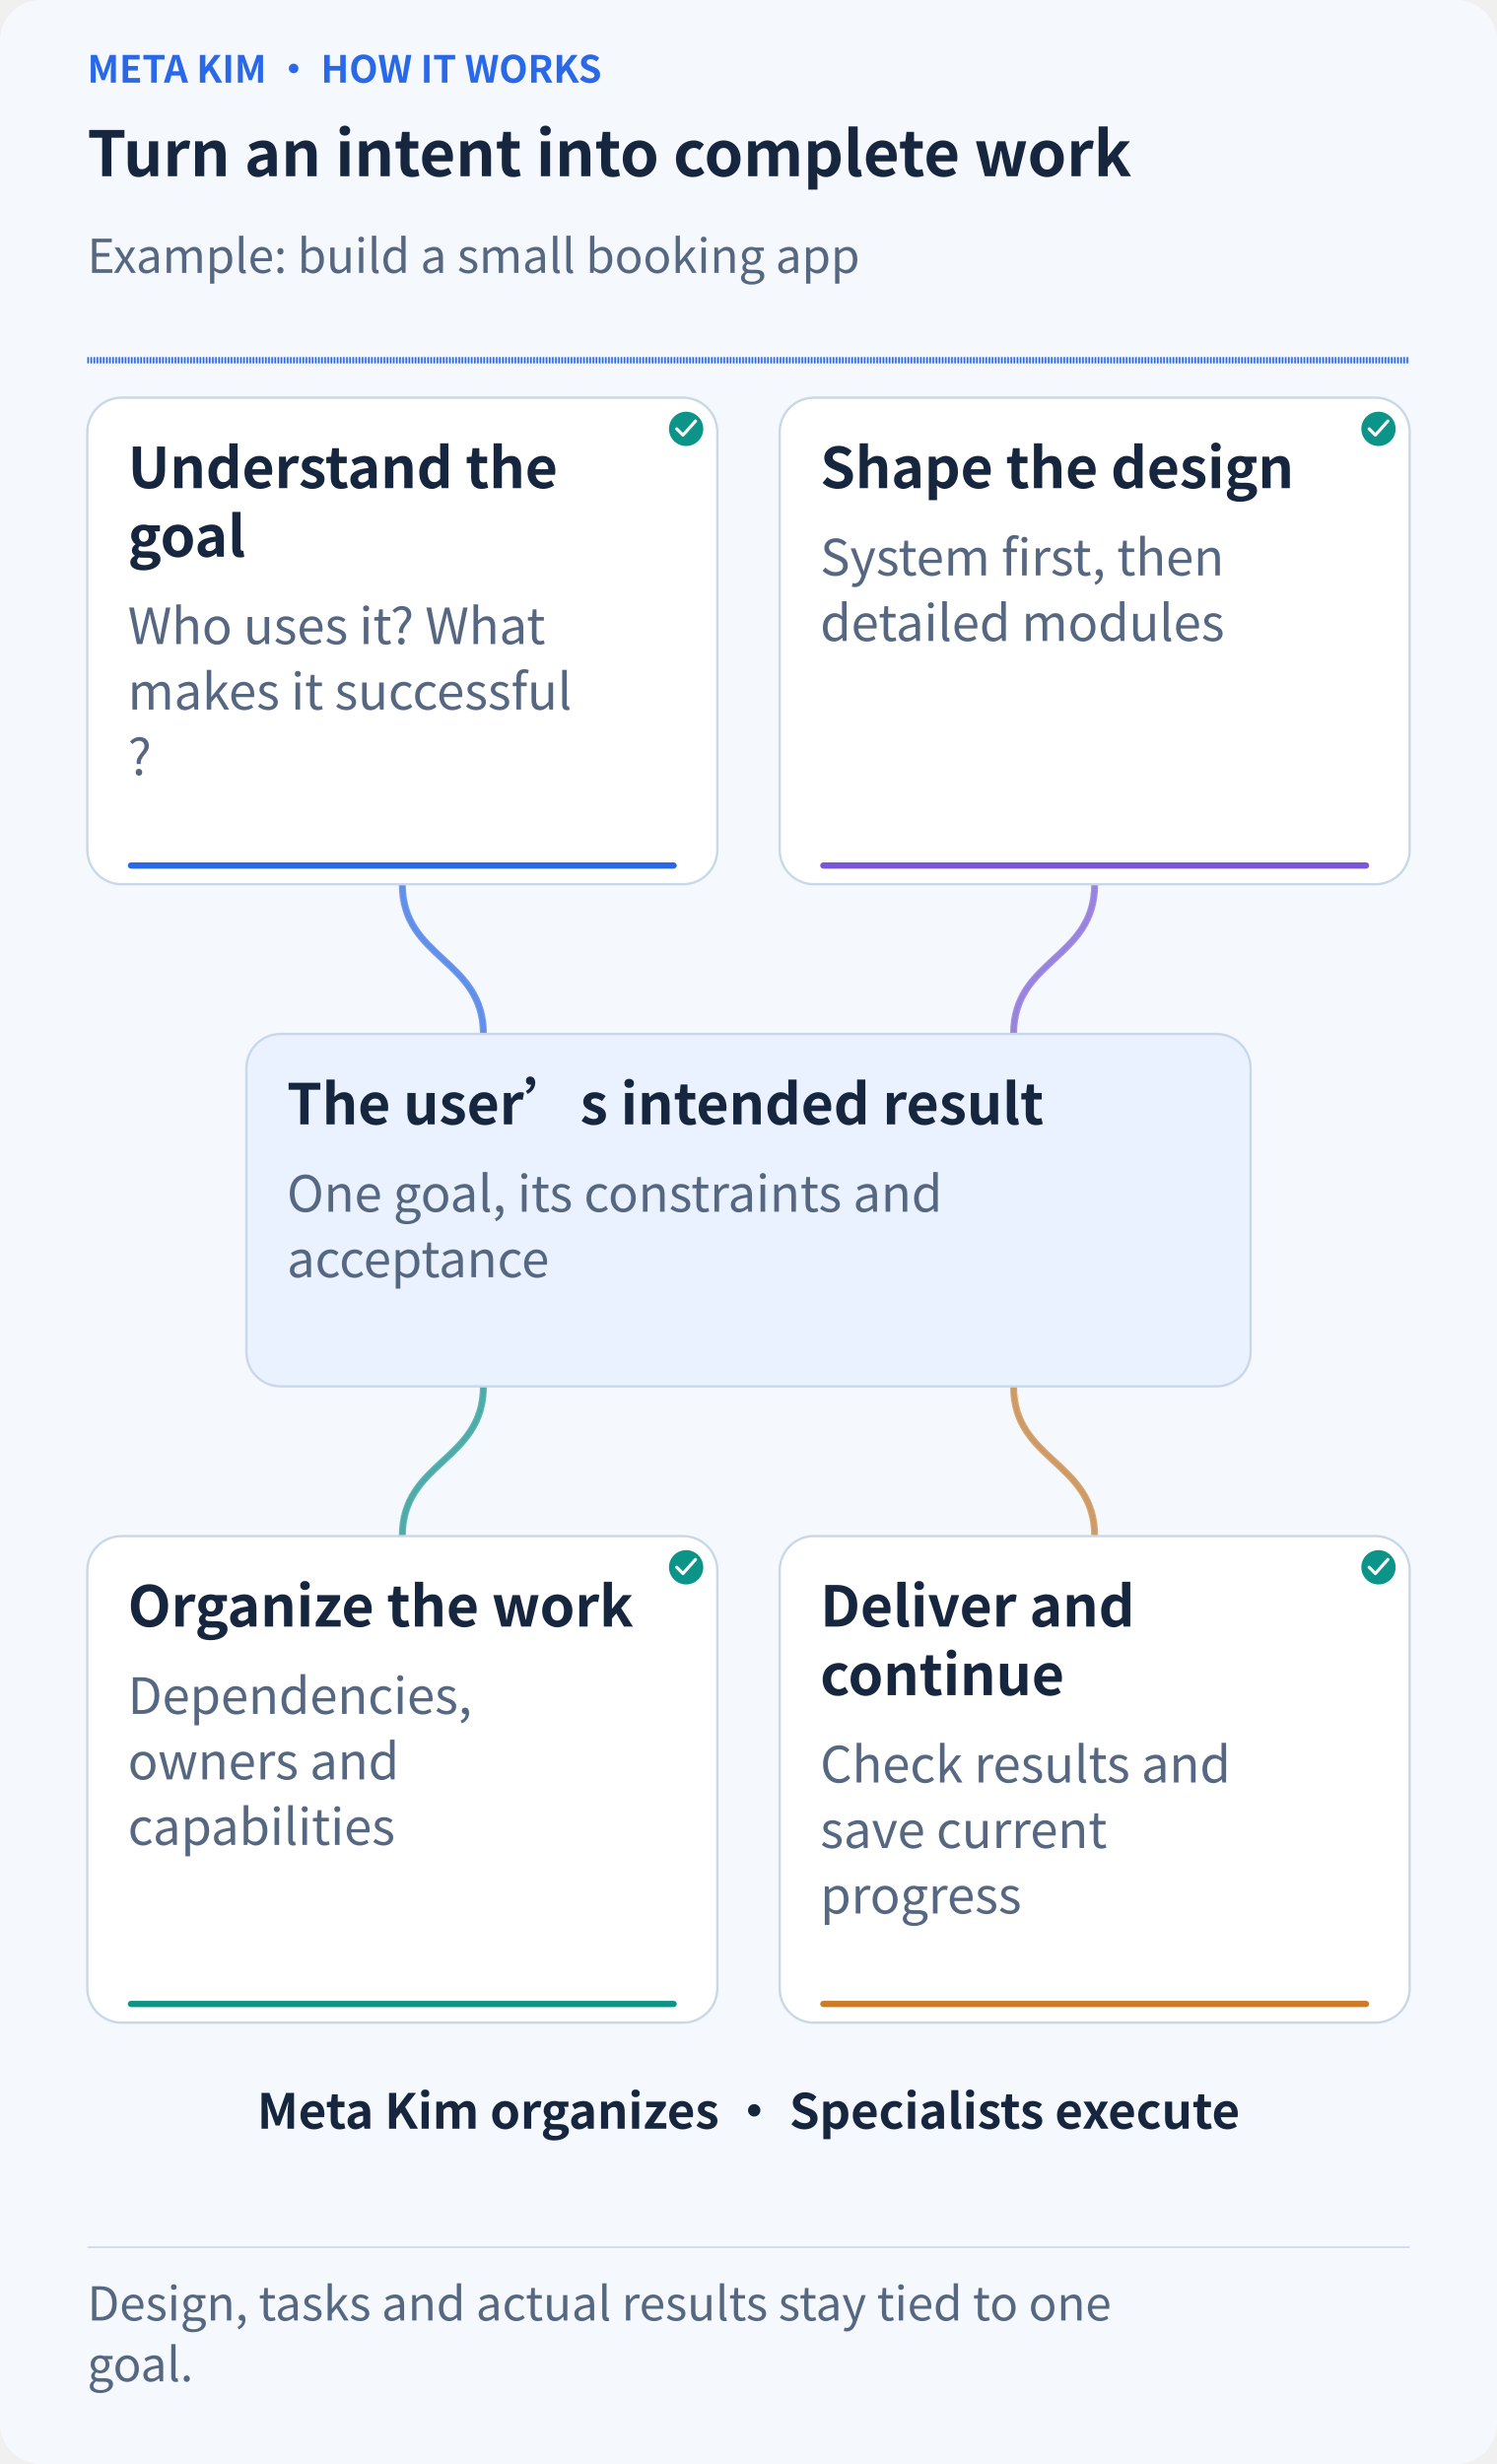
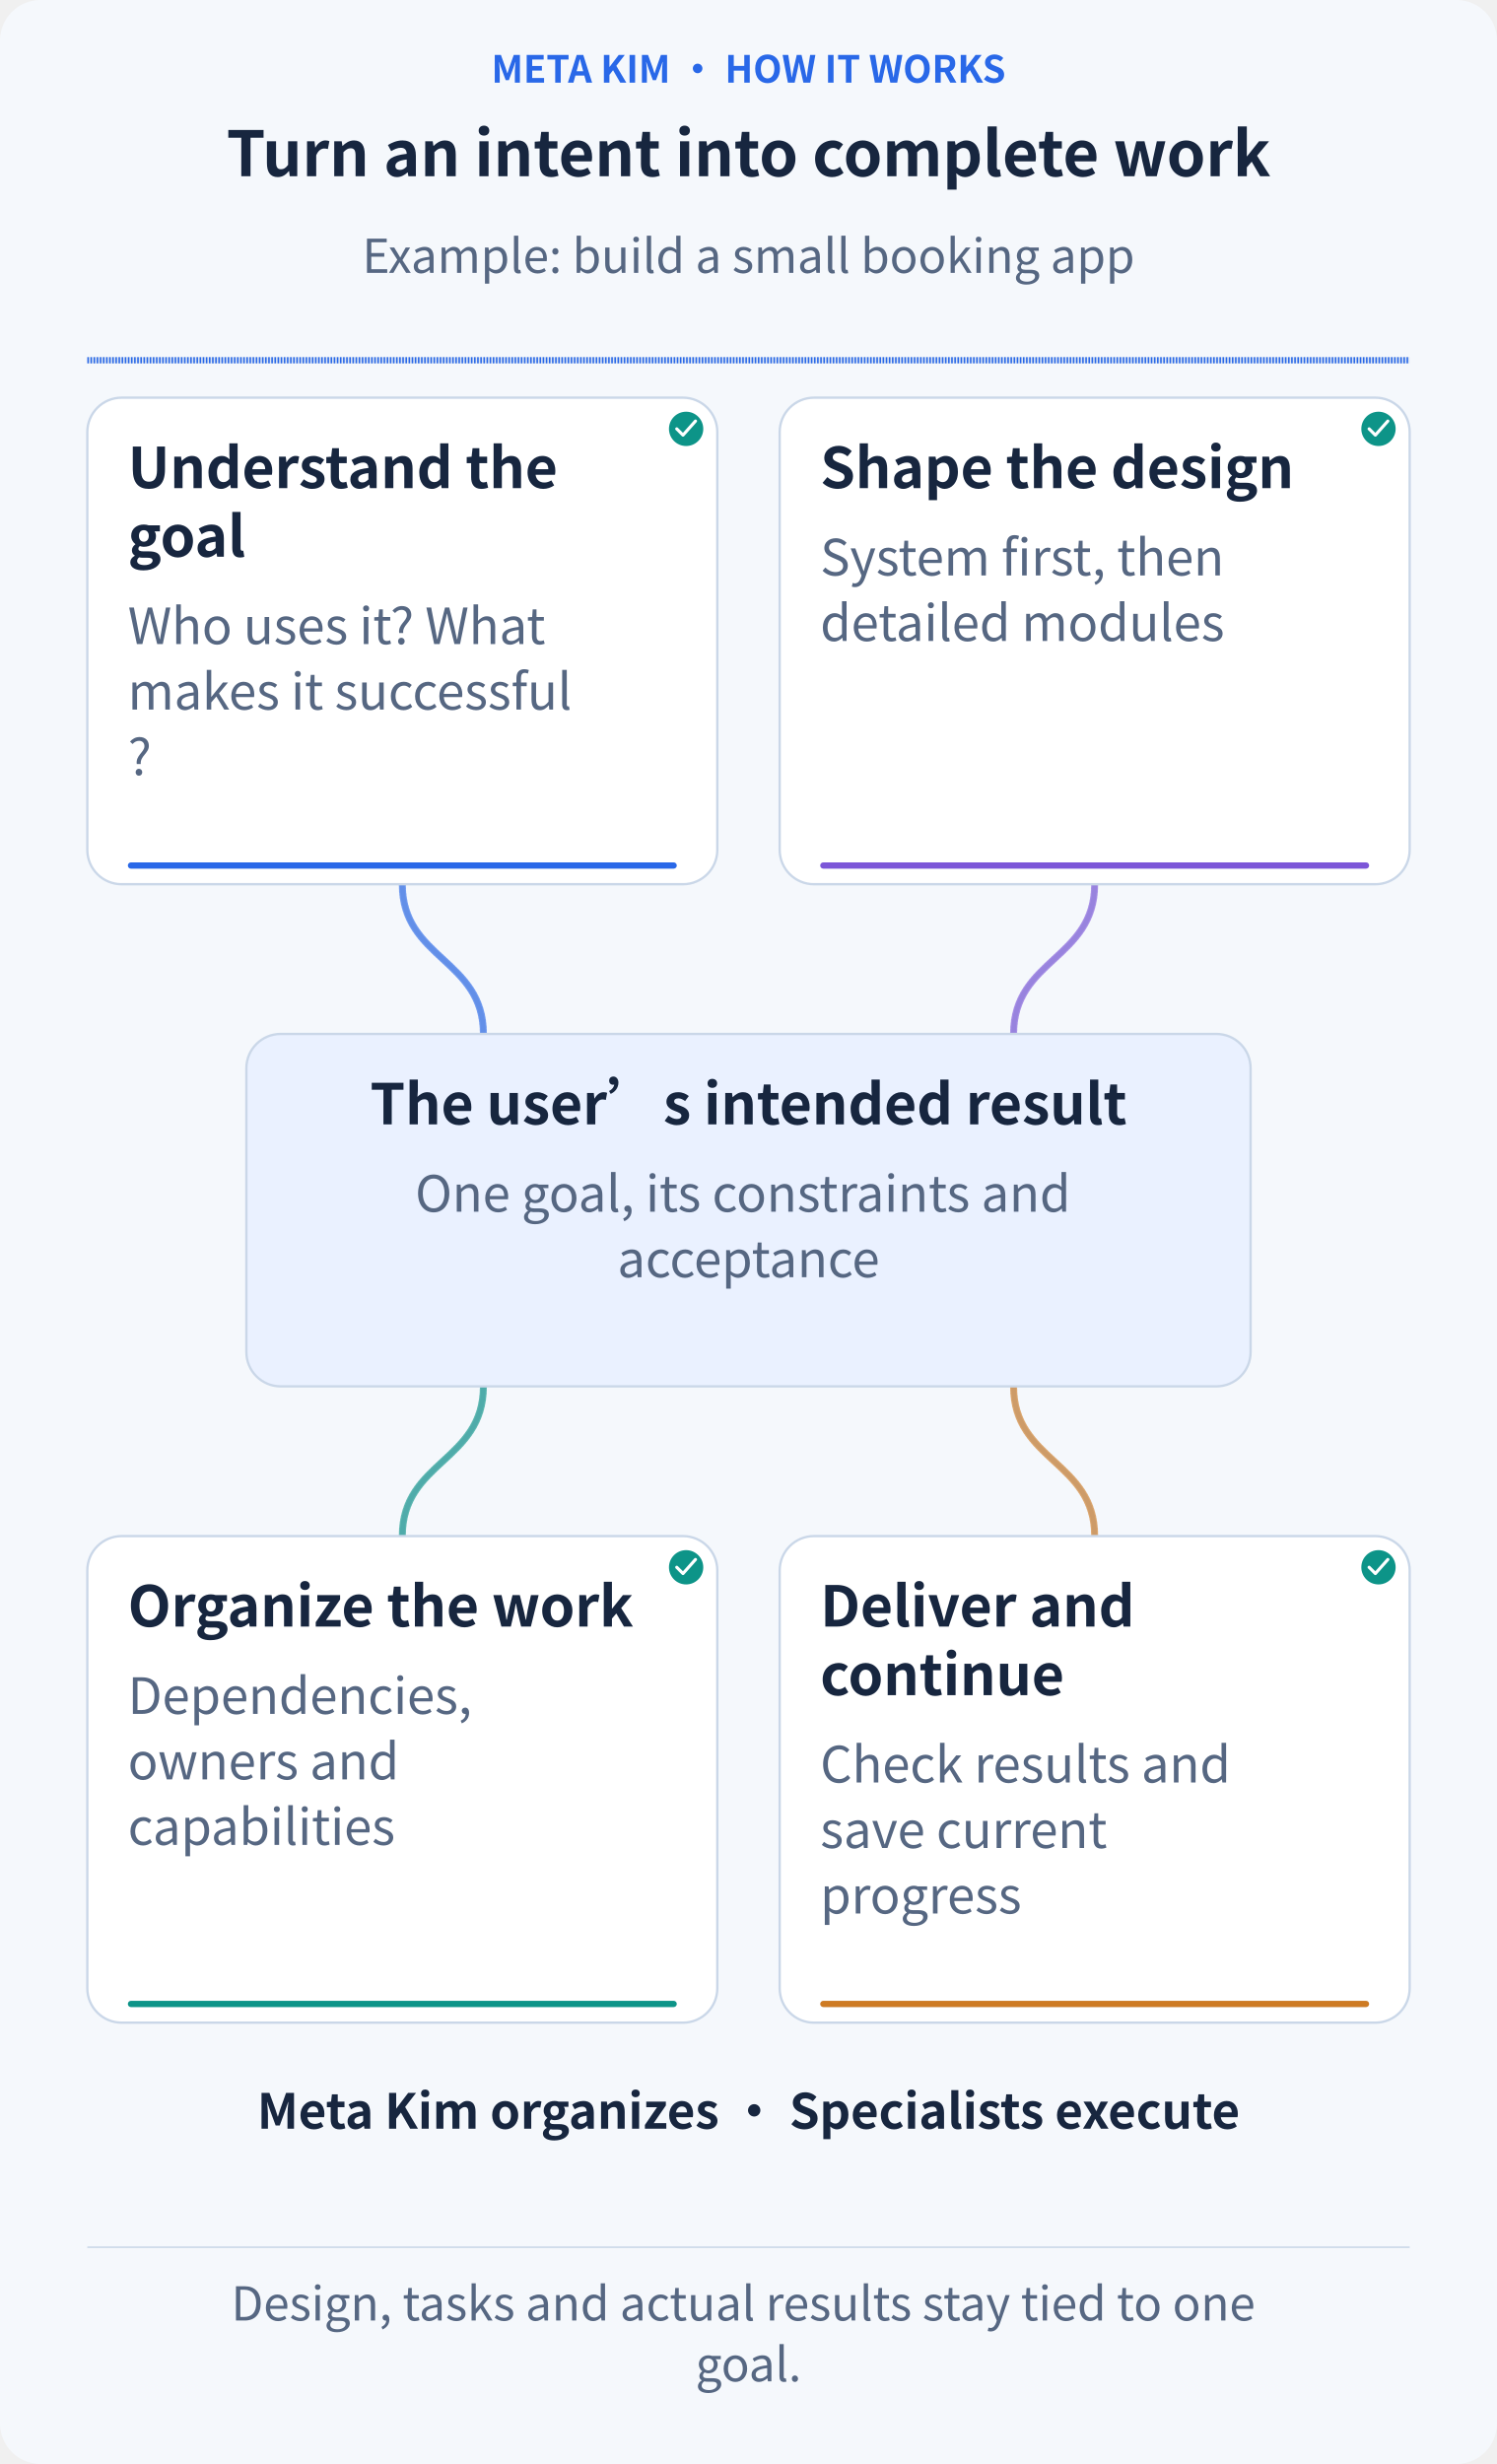
<svg xmlns="http://www.w3.org/2000/svg" width="960" height="1580" viewBox="0 0 960 1580" role="img" aria-labelledby="title description" lang="en" xml:lang="en">
  <defs>
    <marker id="arrow" viewBox="0 0 10 10" refX="9" refY="5" markerWidth="8" markerHeight="8" orient="auto-start-reverse">
      <path d="M1 1L9 5L1 9" fill="none" stroke="#cad7e8" stroke-width="1.6" stroke-linecap="round" />
    </marker>
    <marker id="back-arrow" viewBox="0 0 10 10" refX="9" refY="5" markerWidth="8" markerHeight="8" orient="auto">
      <path d="M1 1L9 5L1 9" fill="none" stroke="#7c56d8" stroke-width="1.6" stroke-linecap="round" />
    </marker>
  </defs>
  <style>text{font-family:"Microsoft YaHei","Noto Sans CJK SC","PingFang SC",Arial,sans-serif}.clock{stroke-dasharray:1;stroke-dashoffset:0;animation:clock 28s linear infinite}@keyframes clock{from{stroke-dashoffset:1}to{stroke-dashoffset:0}}@keyframes m0{0%,4%{stroke-dashoffset:1;opacity:0}5%{opacity:1}13%,100%{stroke-dashoffset:0;opacity:.8}}.m0{stroke-dashoffset:0;opacity:.65;animation:m0 28s ease-in-out infinite}
@keyframes m1{0%,20%{stroke-dashoffset:1;opacity:0}21%{opacity:1}29%,100%{stroke-dashoffset:0;opacity:.8}}.m1{stroke-dashoffset:0;opacity:.65;animation:m1 28s ease-in-out infinite}
@keyframes m2{0%,36%{stroke-dashoffset:1;opacity:0}37%{opacity:1}45%,100%{stroke-dashoffset:0;opacity:.8}}.m2{stroke-dashoffset:0;opacity:.65;animation:m2 28s ease-in-out infinite}
@keyframes m3{0%,52%{stroke-dashoffset:1;opacity:0}53%{opacity:1}61%,100%{stroke-dashoffset:0;opacity:.8}}.m3{stroke-dashoffset:0;opacity:.65;animation:m3 28s ease-in-out infinite}
@keyframes m4{0%,1%{opacity:0}2.2%,11.8%{opacity:1}13%,100%{opacity:0}}.m4{opacity:0;animation:m4 28s ease-in-out infinite}
@keyframes m5{0%,13%{opacity:0}14.5%,100%{opacity:1}}.m5{opacity:1;animation:m5 28s ease-in-out infinite}
@keyframes m6{0%,1%{transform:scaleX(0)}13%,100%{transform:scaleX(1)}}.m6{transform:scaleX(1);transform-box:fill-box;transform-origin:left center;animation:m6 28s ease-in-out infinite}
@keyframes m7{0%,10%{opacity:0}11.2%,22.8%{opacity:1}24%,100%{opacity:0}}.m7{opacity:0;animation:m7 28s ease-in-out infinite}
@keyframes m8{0%,24%{opacity:0}25.5%,100%{opacity:1}}.m8{opacity:1;animation:m8 28s ease-in-out infinite}
@keyframes m9{0%,10%{transform:scaleX(0)}24%,100%{transform:scaleX(1)}}.m9{transform:scaleX(1);transform-box:fill-box;transform-origin:left center;animation:m9 28s ease-in-out infinite}
@keyframes m10{0%,26%{opacity:0}27.2%,38.8%{opacity:1}40%,100%{opacity:0}}.m10{opacity:0;animation:m10 28s ease-in-out infinite}
@keyframes m11{0%,40%{opacity:0}41.5%,100%{opacity:1}}.m11{opacity:1;animation:m11 28s ease-in-out infinite}
@keyframes m12{0%,26%{transform:scaleX(0)}40%,100%{transform:scaleX(1)}}.m12{transform:scaleX(1);transform-box:fill-box;transform-origin:left center;animation:m12 28s ease-in-out infinite}
@keyframes m13{0%,42%{opacity:0}43.2%,54.8%{opacity:1}56%,100%{opacity:0}}.m13{opacity:0;animation:m13 28s ease-in-out infinite}
@keyframes m14{0%,56%{opacity:0}57.5%,100%{opacity:1}}.m14{opacity:1;animation:m14 28s ease-in-out infinite}
@keyframes m15{0%,42%{transform:scaleX(0)}56%,100%{transform:scaleX(1)}}.m15{transform:scaleX(1);transform-box:fill-box;transform-origin:left center;animation:m15 28s ease-in-out infinite}
@keyframes m16{0%,58%{opacity:0}59.2%,70.8%{opacity:1}72%,100%{opacity:0}}.m16{opacity:0;animation:m16 28s ease-in-out infinite}
@keyframes m17{0%,72%{opacity:0}73.5%,100%{opacity:1}}.m17{opacity:1;animation:m17 28s ease-in-out infinite}
@keyframes m18{0%,58%{transform:scaleX(0)}72%,100%{transform:scaleX(1)}}.m18{transform:scaleX(1);transform-box:fill-box;transform-origin:left center;animation:m18 28s ease-in-out infinite}@media(prefers-reduced-motion:reduce){*{animation:none!important}.focus,.clock{display:none}.completed{opacity:1}.progress{transform:scaleX(1)}.transfer{stroke-dashoffset:0;opacity:.45}}</style>
  <rect width="960" height="1580" rx="26" fill="#f5f8fc" />
-   <text x="56" y="53" font-size="24" font-weight="700" fill="#2968e8" text-anchor="start">
-     <tspan x="56" dy="0">META KIM · HOW IT WORKS</tspan>
+   <text x="480" y="53" font-size="24" font-weight="700" fill="#2968e8" text-anchor="middle">
+     <tspan x="480" dy="0">META KIM · HOW IT WORKS</tspan>
  </text>
-   <text x="56" y="113" font-size="40" font-weight="750" fill="#17263f" text-anchor="start">
-     <tspan x="56" dy="0">Turn an intent into complete work</tspan>
+   <text x="480" y="113" font-size="40" font-weight="750" fill="#17263f" text-anchor="middle">
+     <tspan x="480" dy="0">Turn an intent into complete work</tspan>
  </text>
-   <text x="56" y="175" font-size="30" font-weight="450" fill="#566782" text-anchor="start">
-     <tspan x="56" dy="0">Example: build a small booking app</tspan>
+   <text x="480" y="175" font-size="30" font-weight="450" fill="#566782" text-anchor="middle">
+     <tspan x="480" dy="0">Example: build a small booking app</tspan>
  </text>
  <path d="M56 231H904" stroke="#dce5f2" stroke-width="4" />
  <path class="clock" pathLength="1" d="M56 231H904" stroke="#2968e8" stroke-width="4" />
  <path d="M310 663C310 615 258 615 258 567" fill="none" stroke="#cad7e8" stroke-width="3" stroke-linecap="round" stroke-linejoin="round" />
  <path class="transfer m0" pathLength="1" d="M310 663C310 615 258 615 258 567" fill="none" stroke="#2968e8" stroke-width="4.5" stroke-dasharray="1" stroke-linecap="round" stroke-linejoin="round" />
  <path d="M650 663C650 615 702 615 702 567" fill="none" stroke="#cad7e8" stroke-width="3" stroke-linecap="round" stroke-linejoin="round" />
  <path class="transfer m1" pathLength="1" d="M650 663C650 615 702 615 702 567" fill="none" stroke="#7c56d8" stroke-width="4.5" stroke-dasharray="1" stroke-linecap="round" stroke-linejoin="round" />
  <path d="M310 889C310 937 258 937 258 985" fill="none" stroke="#cad7e8" stroke-width="3" stroke-linecap="round" stroke-linejoin="round" />
  <path class="transfer m2" pathLength="1" d="M310 889C310 937 258 937 258 985" fill="none" stroke="#0d9488" stroke-width="4.5" stroke-dasharray="1" stroke-linecap="round" stroke-linejoin="round" />
  <path d="M650 889C650 937 702 937 702 985" fill="none" stroke="#cad7e8" stroke-width="3" stroke-linecap="round" stroke-linejoin="round" />
  <path class="transfer m3" pathLength="1" d="M650 889C650 937 702 937 702 985" fill="none" stroke="#ce7b24" stroke-width="4.5" stroke-dasharray="1" stroke-linecap="round" stroke-linejoin="round" />
  <g class="node" data-label="The user’s intended result" data-box="158,663,644,226">
    <rect x="158" y="663" width="644" height="226" rx="22" fill="#eaf1ff" stroke="#cad7e8" stroke-width="1.5" />
    <rect class="focus m4" x="158" y="663" width="644" height="226" rx="22" fill="#2968e8" fill-opacity=".055" stroke="#2968e8" stroke-width="3" />
-     <text x="184" y="721" font-size="36" font-weight="700" fill="#17263f" text-anchor="start">
-       <tspan x="184" dy="0">The user’s intended result</tspan>
+     <text x="480" y="721" font-size="36" font-weight="700" fill="#17263f" text-anchor="middle">
+       <tspan x="480" dy="0">The user’s intended result</tspan>
    </text>
-     <text x="184" y="777" font-size="32" font-weight="450" fill="#566782" text-anchor="start">
-       <tspan x="184" dy="0">One goal, its constraints and</tspan>
-       <tspan x="184" dy="42">acceptance</tspan>
+     <text x="480" y="777" font-size="32" font-weight="450" fill="#566782" text-anchor="middle">
+       <tspan x="480" dy="0">One goal, its constraints and</tspan>
+       <tspan x="480" dy="42">acceptance</tspan>
    </text>
  </g>
  <g class="node" data-label="Understand the goal" data-box="56,255,404,312">
    <rect x="56" y="255" width="404" height="312" rx="22" fill="#fff" stroke="#cad7e8" stroke-width="1.5" />
    <rect class="focus m7" x="56" y="255" width="404" height="312" rx="22" fill="#2968e8" fill-opacity=".055" stroke="#2968e8" stroke-width="3" />
    <text x="82" y="313" font-size="36" font-weight="700" fill="#17263f" text-anchor="start">
      <tspan x="82" dy="0">Understand the</tspan>
      <tspan x="82" dy="44">goal</tspan>
    </text>
    <text x="82" y="413" font-size="32" font-weight="450" fill="#566782" text-anchor="start">
      <tspan x="82" dy="0">Who uses it? What</tspan>
      <tspan x="82" dy="42">makes it successful</tspan>
      <tspan x="82" dy="42">?</tspan>
    </text>
    <rect x="82" y="553" width="352" height="4" rx="2" fill="#e2e9f3" />
    <rect class="progress m9" x="82" y="553" width="352" height="4" rx="2" fill="#2968e8" />
    <g class="completed m8">
      <circle cx="440" cy="275" r="11" fill="#0d9488" />
      <path d="M434 275l4 4 8-9" fill="none" stroke="#fff" stroke-width="2" stroke-linecap="round" stroke-linejoin="round" />
    </g>
  </g>
  <g class="node" data-label="Shape the design" data-box="500,255,404,312">
    <rect x="500" y="255" width="404" height="312" rx="22" fill="#fff" stroke="#cad7e8" stroke-width="1.5" />
    <rect class="focus m10" x="500" y="255" width="404" height="312" rx="22" fill="#7c56d8" fill-opacity=".055" stroke="#7c56d8" stroke-width="3" />
    <text x="526" y="313" font-size="36" font-weight="700" fill="#17263f" text-anchor="start">
      <tspan x="526" dy="0">Shape the design</tspan>
    </text>
    <text x="526" y="369" font-size="32" font-weight="450" fill="#566782" text-anchor="start">
      <tspan x="526" dy="0">System first, then</tspan>
      <tspan x="526" dy="42">detailed modules</tspan>
    </text>
    <rect x="526" y="553" width="352" height="4" rx="2" fill="#e2e9f3" />
    <rect class="progress m12" x="526" y="553" width="352" height="4" rx="2" fill="#7c56d8" />
    <g class="completed m11">
      <circle cx="884" cy="275" r="11" fill="#0d9488" />
      <path d="M878 275l4 4 8-9" fill="none" stroke="#fff" stroke-width="2" stroke-linecap="round" stroke-linejoin="round" />
    </g>
  </g>
  <g class="node" data-label="Organize the work" data-box="56,985,404,312">
    <rect x="56" y="985" width="404" height="312" rx="22" fill="#fff" stroke="#cad7e8" stroke-width="1.5" />
    <rect class="focus m13" x="56" y="985" width="404" height="312" rx="22" fill="#0d9488" fill-opacity=".055" stroke="#0d9488" stroke-width="3" />
    <text x="82" y="1043" font-size="36" font-weight="700" fill="#17263f" text-anchor="start">
      <tspan x="82" dy="0">Organize the work</tspan>
    </text>
    <text x="82" y="1099" font-size="32" font-weight="450" fill="#566782" text-anchor="start">
      <tspan x="82" dy="0">Dependencies,</tspan>
      <tspan x="82" dy="42">owners and</tspan>
      <tspan x="82" dy="42">capabilities</tspan>
    </text>
    <rect x="82" y="1283" width="352" height="4" rx="2" fill="#e2e9f3" />
    <rect class="progress m15" x="82" y="1283" width="352" height="4" rx="2" fill="#0d9488" />
    <g class="completed m14">
      <circle cx="440" cy="1005" r="11" fill="#0d9488" />
      <path d="M434 1005l4 4 8-9" fill="none" stroke="#fff" stroke-width="2" stroke-linecap="round" stroke-linejoin="round" />
    </g>
  </g>
  <g class="node" data-label="Deliver and continue" data-box="500,985,404,312">
    <rect x="500" y="985" width="404" height="312" rx="22" fill="#fff" stroke="#cad7e8" stroke-width="1.5" />
    <rect class="focus m16" x="500" y="985" width="404" height="312" rx="22" fill="#ce7b24" fill-opacity=".055" stroke="#ce7b24" stroke-width="3" />
    <text x="526" y="1043" font-size="36" font-weight="700" fill="#17263f" text-anchor="start">
      <tspan x="526" dy="0">Deliver and</tspan>
      <tspan x="526" dy="44">continue</tspan>
    </text>
    <text x="526" y="1143" font-size="32" font-weight="450" fill="#566782" text-anchor="start">
      <tspan x="526" dy="0">Check results and</tspan>
      <tspan x="526" dy="42">save current</tspan>
      <tspan x="526" dy="42">progress</tspan>
    </text>
    <rect x="526" y="1283" width="352" height="4" rx="2" fill="#e2e9f3" />
    <rect class="progress m18" x="526" y="1283" width="352" height="4" rx="2" fill="#ce7b24" />
    <g class="completed m17">
      <circle cx="884" cy="1005" r="11" fill="#0d9488" />
      <path d="M878 1005l4 4 8-9" fill="none" stroke="#fff" stroke-width="2" stroke-linecap="round" stroke-linejoin="round" />
    </g>
  </g>
  <text x="480" y="1365" font-size="31" font-weight="700" fill="#17263f" text-anchor="middle">
    <tspan x="480" dy="0">Meta Kim organizes · Specialists execute</tspan>
  </text>
  <path d="M56 1441H904" stroke="#cad7e8" />
-   <text x="56" y="1488" font-size="30" font-weight="450" fill="#566782" text-anchor="start">
-     <tspan x="56" dy="0">Design, tasks and actual results stay tied to one</tspan>
-     <tspan x="56" dy="39">goal.</tspan>
+   <text x="480" y="1488" font-size="30" font-weight="450" fill="#566782" text-anchor="middle">
+     <tspan x="480" dy="0">Design, tasks and actual results stay tied to one</tspan>
+     <tspan x="480" dy="39">goal.</tspan>
  </text>
</svg>
